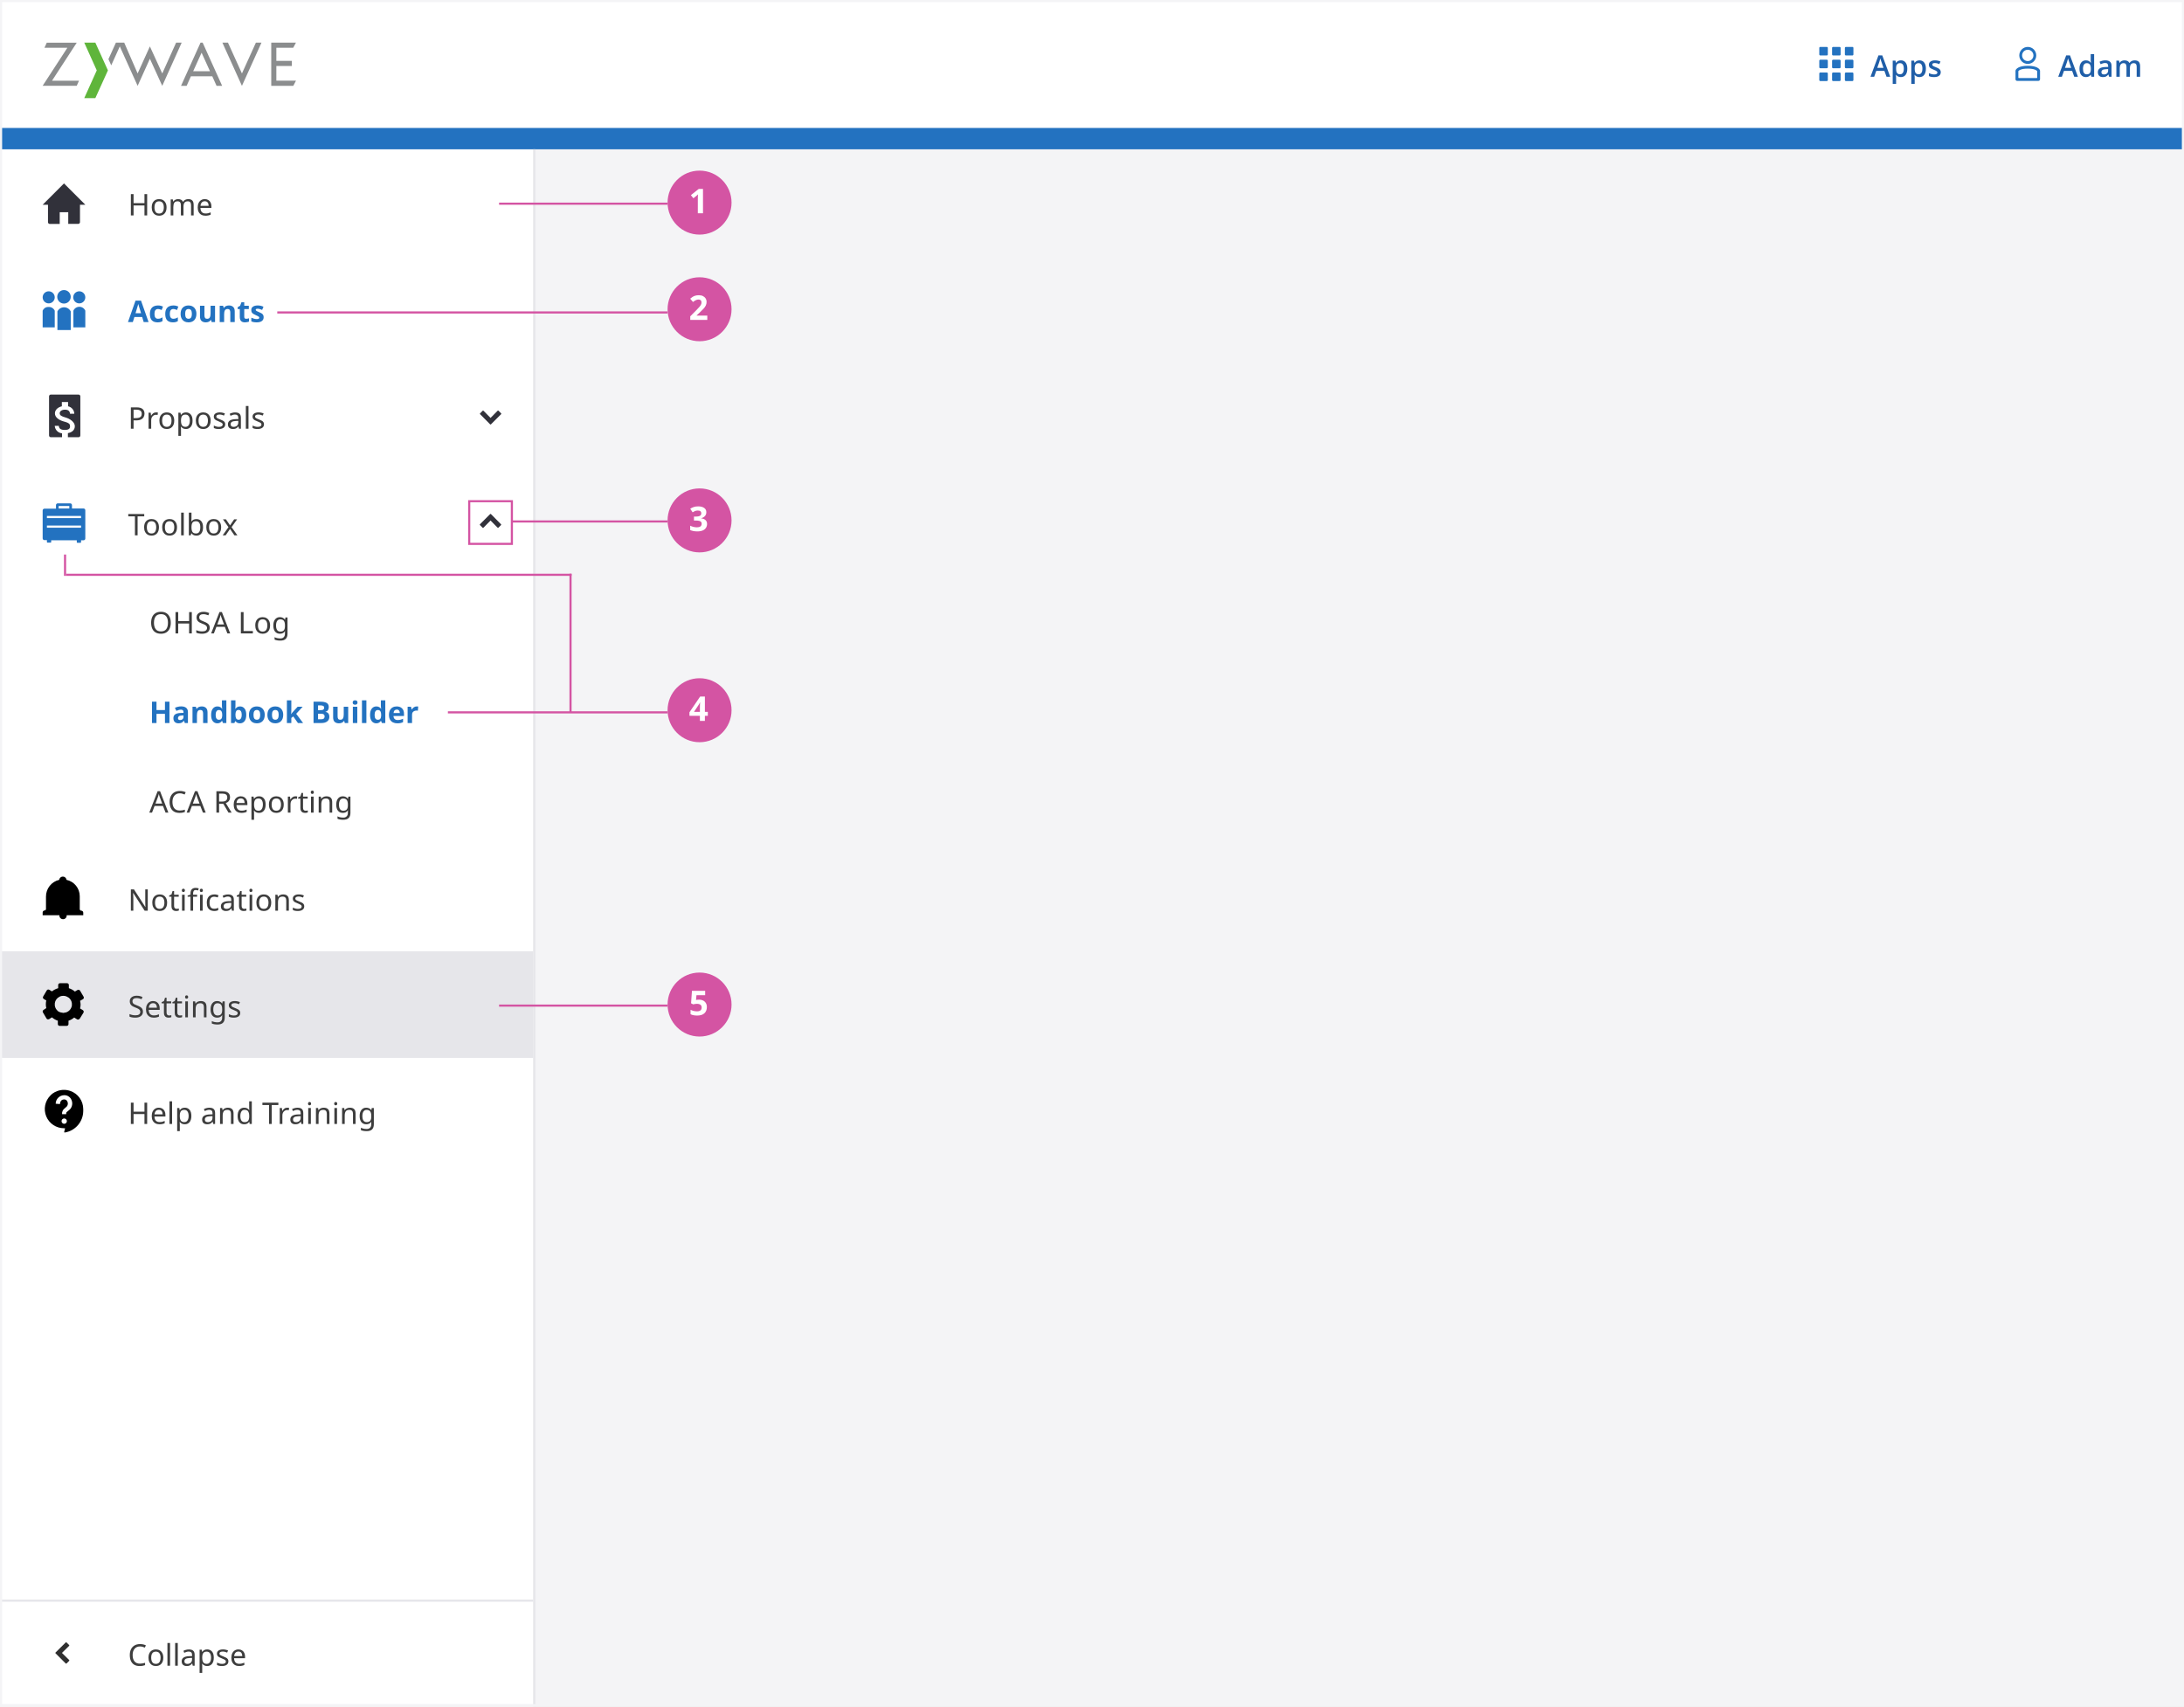
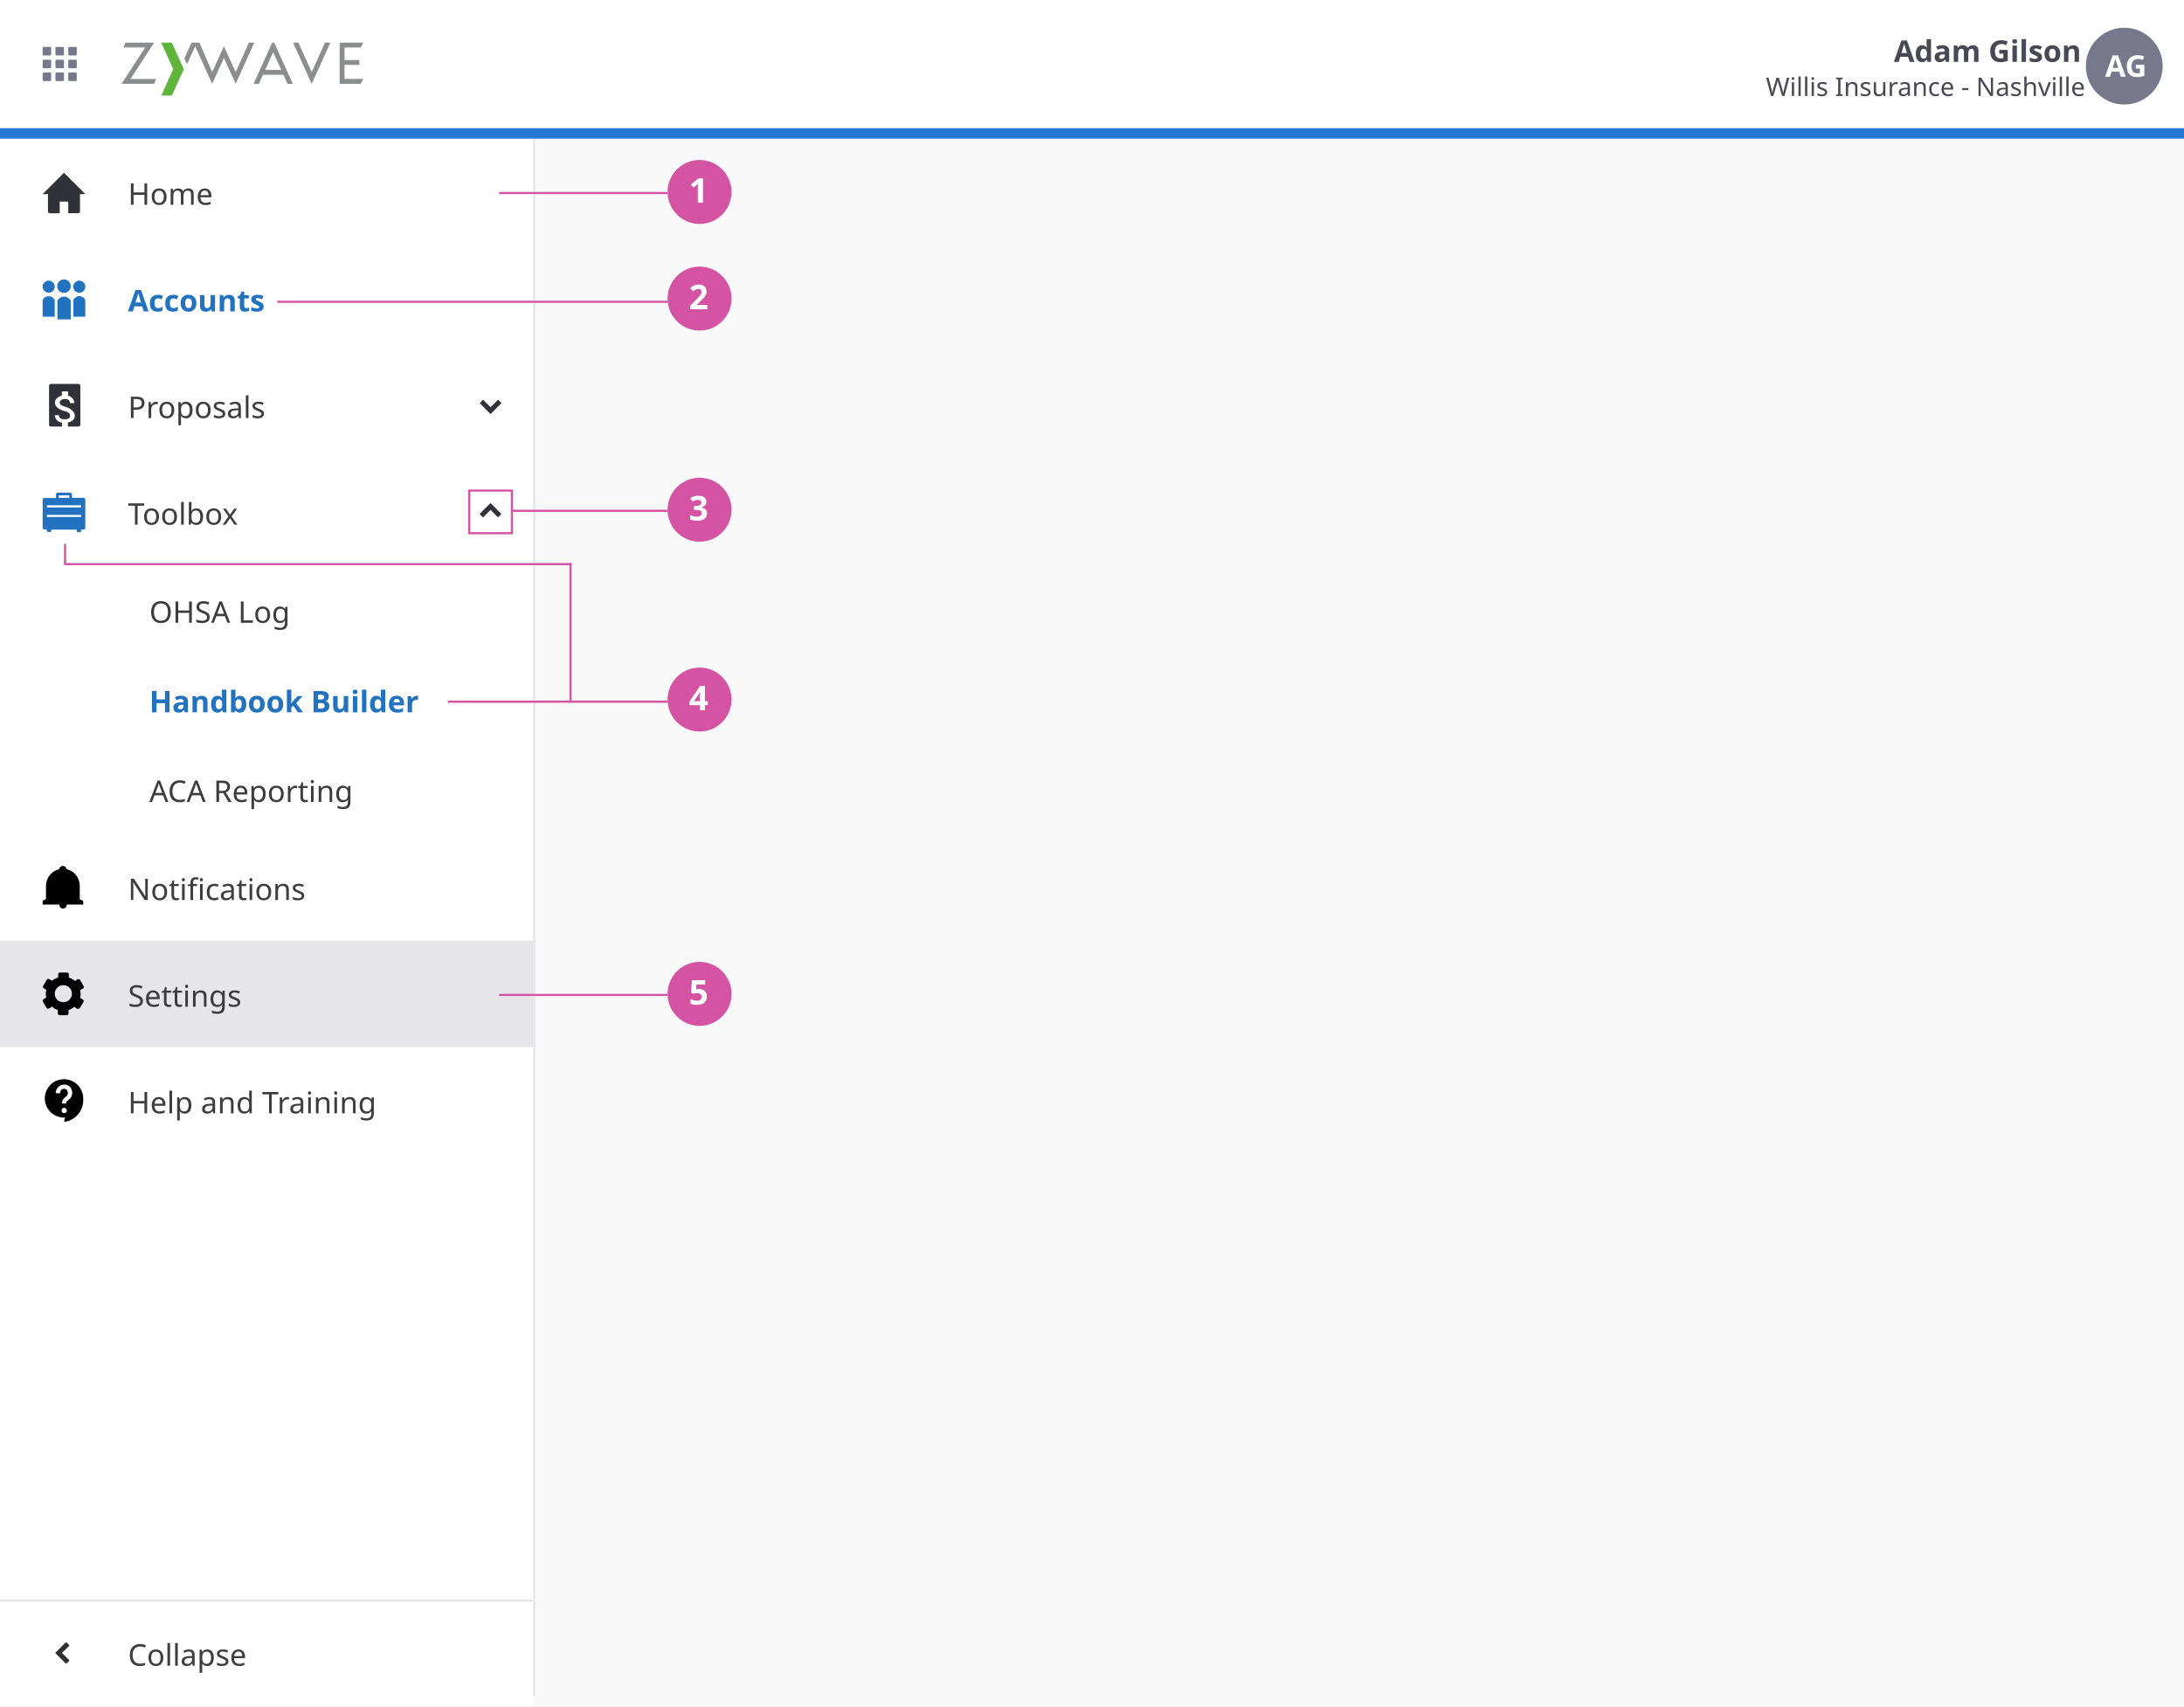
<svg xmlns="http://www.w3.org/2000/svg" width="1024" height="800" viewBox="0 0 1024 800">
  <defs>
-     <clipPath id="b">
+     <clipPath id="clip-sidenav-anatomy--desktop-expanded-behavior">
      <rect width="1024" height="800" />
    </clipPath>
  </defs>
-   <g id="a" clip-path="url(#b)">
-     <rect width="1024" height="800" fill="#f4f4f6" />
-     <path d="M0,0H250V730H0V0Z" transform="translate(0 70)" fill="#fff" />
-     <rect width="250" height="50" transform="translate(0 70)" fill="none" />
-     <rect width="1024" height="60" fill="#fff" />
-     <path d="M0,0H1024V10H0Z" transform="translate(0 60)" fill="#2372c0" />
-     <path d="M284.1,240h24.865v24H284.1Z" transform="translate(662.564 -221)" fill="none" />
-     <rect width="82" height="36" rx="18" transform="translate(840 12)" fill="none" />
-     <text transform="translate(893.768 36)" fill="#1f5ea8" font-size="14" font-family="OpenSans-Semibold, Open Sans" font-weight="600">
-       <tspan x="-16.758" y="0">Apps</tspan>
-     </text>
-     <path d="M172,94.5v3a.472.472,0,0,1-.5.5h-3a.472.472,0,0,1-.5-.5v-3a.472.472,0,0,1,.5-.5h3A.472.472,0,0,1,172,94.5Zm5.5-.5h-3a.472.472,0,0,0-.5.5v3a.472.472,0,0,0,.5.5h3a.472.472,0,0,0,.5-.5v-3A.472.472,0,0,0,177.5,94Zm-6,12h-3a.472.472,0,0,0-.5.5v3a.472.472,0,0,0,.5.5h3a.472.472,0,0,0,.5-.5v-3A.472.472,0,0,0,171.5,106Zm12-12h-3a.472.472,0,0,0-.5.5v3a.472.472,0,0,0,.5.5h3a.472.472,0,0,0,.5-.5v-3A.472.472,0,0,0,183.5,94Zm-12,6h-3a.472.472,0,0,0-.5.5v3a.472.472,0,0,0,.5.5h3a.472.472,0,0,0,.5-.5v-3A.472.472,0,0,0,171.5,100Zm6,0h-3a.472.472,0,0,0-.5.5v3a.472.472,0,0,0,.5.5h3a.472.472,0,0,0,.5-.5v-3A.472.472,0,0,0,177.5,100Zm0,6h-3a.472.472,0,0,0-.5.5v3a.472.472,0,0,0,.5.5h3a.472.472,0,0,0,.5-.5v-3A.472.472,0,0,0,177.5,106Zm6-6h-3a.472.472,0,0,0-.5.5v3a.472.472,0,0,0,.5.5h3a.472.472,0,0,0,.5-.5v-3A.472.472,0,0,0,183.5,100Zm0,6h-3a.472.472,0,0,0-.5.5v3a.472.472,0,0,0,.5.5h3a.472.472,0,0,0,.5-.5v-3A.472.472,0,0,0,183.5,106Z" transform="translate(685 -72)" fill="#2372c0" />
-     <rect width="82" height="36" rx="18" transform="translate(932 12)" fill="none" />
-     <rect width="60" height="50" transform="translate(0 70)" fill="none" opacity="0.3" />
-     <text transform="translate(984.768 36)" fill="#1f5ea8" font-size="14" font-family="OpenSans-Semibold, Open Sans" font-weight="600">
-       <tspan x="-19.742" y="0">Adam</tspan>
-     </text>
-     <g transform="translate(940 22)">
-       <path d="M12.981,1.327a2.654,2.654,0,1,1-2.654,2.654,2.654,2.654,0,0,1,2.654-2.654m0-1.327a3.981,3.981,0,1,0,3.981,3.981A3.981,3.981,0,0,0,12.981,0Z" transform="translate(-2.231)" fill="#2372c0" />
-       <path d="M10.75,21.327c3.048,0,4.065.765,4.366,1.1a.226.226,0,0,1,.057.146v2.955a.221.221,0,0,1-.221.221h-8.4a.221.221,0,0,1-.221-.221V22.574a.226.226,0,0,1,.057-.146c.3-.336,1.327-1.1,4.366-1.1m0-1.327c-4.423,0-5.471,1.544-5.693,2.052A.69.69,0,0,0,5,22.335v3.981a.761.761,0,0,0,.756.761h9.987a.765.765,0,0,0,.756-.756V22.34a.69.69,0,0,0-.057-.283C16.226,21.544,15.173,20,10.75,20Z" transform="translate(0 -11.154)" fill="#2372c0" />
-     </g>
-     <rect width="40" height="50" transform="translate(210 170)" fill="none" opacity="0.3" />
-     <rect width="250" height="50" transform="translate(0 220)" fill="none" />
-     <rect width="250" height="42" transform="translate(0 270)" fill="none" />
-     <rect width="250" height="42" transform="translate(0 312)" fill="none" />
-     <rect width="250" height="42" transform="translate(0 354)" fill="none" />
-     <rect width="250" height="50" transform="translate(0 396)" fill="none" />
-     <rect width="250" height="50" transform="translate(0 446)" fill="#e6e6ea" />
-     <rect width="250" height="50" transform="translate(0 496)" fill="none" />
-     <text transform="translate(60 101)" fill="#3d3d3d" font-size="14" font-family="SegoeUI, Segoe UI">
+   <g id="sidenav-anatomy--desktop-expanded-behavior" clip-path="url(#clip-sidenav-anatomy--desktop-expanded-behavior)">
+     <rect width="1024" height="800" fill="#f9f9fa" />
+     <path id="Path_5700" data-name="Path 5700" d="M0,0H250V735H0V0Z" transform="translate(0 65)" fill="#fff" />
+     <rect id="Rectangle_4697" data-name="Rectangle 4697" width="250" height="50" transform="translate(0 65)" fill="none" />
+     <rect id="Rectangle_5301" data-name="Rectangle 5301" width="60" height="50" transform="translate(0 65)" fill="none" opacity="0.3" />
+     <rect id="Rectangle_5298" data-name="Rectangle 5298" width="40" height="50" transform="translate(210 165)" fill="none" opacity="0.3" />
+     <rect id="Rectangle_5294" data-name="Rectangle 5294" width="250" height="50" transform="translate(0 215)" fill="none" />
+     <rect id="Rectangle_5296" data-name="Rectangle 5296" width="250" height="42" transform="translate(0 265)" fill="none" />
+     <rect id="Rectangle_5328" data-name="Rectangle 5328" width="250" height="42" transform="translate(0 307)" fill="none" />
+     <rect id="Rectangle_5329" data-name="Rectangle 5329" width="250" height="42" transform="translate(0 349)" fill="none" />
+     <rect id="Rectangle_5325" data-name="Rectangle 5325" width="250" height="50" transform="translate(0 391)" fill="none" />
+     <rect id="Rectangle_5335" data-name="Rectangle 5335" width="250" height="50" transform="translate(0 441)" fill="#e6e6ea" />
+     <rect id="Rectangle_5338" data-name="Rectangle 5338" width="250" height="50" transform="translate(0 491)" fill="none" />
+     <text id="Home" transform="translate(60 96)" fill="#3d3d3d" font-size="14" font-family="SegoeUI, Segoe UI">
      <tspan x="0" y="0">Home</tspan>
    </text>
-     <rect width="250" height="50" transform="translate(0 120)" fill="none" />
-     <rect width="250" height="50" transform="translate(0 750)" fill="none" />
-     <text transform="translate(60 781)" fill="#3d3d3d" font-size="14" font-family="SegoeUI, Segoe UI">
+     <rect id="Rectangle_3681" data-name="Rectangle 3681" width="250" height="50" transform="translate(0 115)" fill="none" />
+     <rect id="Rectangle_5289" data-name="Rectangle 5289" width="250" height="50" transform="translate(0 750)" fill="none" />
+     <text id="Collapse_" data-name="Collapse " transform="translate(60 781)" fill="#3d3d3d" font-size="14" font-family="SegoeUI, Segoe UI">
      <tspan x="0" y="0">Collapse </tspan>
    </text>
-     <rect width="250" height="1" transform="translate(0 750)" fill="#e6e6ea" />
-     <text transform="translate(60 151)" fill="#2372c0" font-size="14" font-family="SegoeUI-Bold, Segoe UI" font-weight="700">
+     <rect id="Rectangle_5290" data-name="Rectangle 5290" width="250" height="1" transform="translate(0 750)" fill="#e6e6ea" />
+     <text id="Accounts" transform="translate(60 146)" fill="#2372c0" font-size="14" font-family="SegoeUI-Bold, Segoe UI" font-weight="700">
      <tspan x="0" y="0">Accounts</tspan>
    </text>
-     <text transform="translate(60 201)" fill="#3d3d3d" font-size="14" font-family="SegoeUI, Segoe UI">
+     <text id="Proposals" transform="translate(60 196)" fill="#3d3d3d" font-size="14" font-family="SegoeUI, Segoe UI">
      <tspan x="0" y="0">Proposals</tspan>
    </text>
-     <text transform="translate(60 251)" fill="#3d3d3d" font-size="14" font-family="SegoeUI, Segoe UI">
+     <text id="Toolbox" transform="translate(60 246)" fill="#3d3d3d" font-size="14" font-family="SegoeUI, Segoe UI">
      <tspan x="0" y="0">Toolbox</tspan>
    </text>
-     <text transform="translate(70 297)" fill="#3d3d3d" font-size="14" font-family="SegoeUI, Segoe UI">
+     <text id="OHSA_Log" data-name="OHSA Log" transform="translate(70 292)" fill="#3d3d3d" font-size="14" font-family="SegoeUI, Segoe UI">
      <tspan x="0" y="0">OHSA Log</tspan>
    </text>
-     <text transform="translate(70 339)" fill="#2372c0" font-size="14" font-family="SegoeUI-Bold, Segoe UI" font-weight="700">
+     <text id="Handbook_Builder" data-name="Handbook Builder" transform="translate(70 334)" fill="#2372c0" font-size="14" font-family="SegoeUI-Bold, Segoe UI" font-weight="700">
      <tspan x="0" y="0">Handbook Builder</tspan>
    </text>
-     <text transform="translate(70 381)" fill="#3d3d3d" font-size="14" font-family="SegoeUI, Segoe UI">
+     <text id="ACA_Reporting" data-name="ACA Reporting" transform="translate(70 376)" fill="#3d3d3d" font-size="14" font-family="SegoeUI, Segoe UI">
      <tspan x="0" y="0">ACA Reporting</tspan>
    </text>
-     <text transform="translate(60 427)" fill="#3d3d3d" font-size="14" font-family="SegoeUI, Segoe UI">
+     <text id="Notifications" transform="translate(60 422)" fill="#3d3d3d" font-size="14" font-family="SegoeUI, Segoe UI">
      <tspan x="0" y="0">Notifications</tspan>
    </text>
-     <text transform="translate(60 477)" fill="#3d3d3d" font-size="14" font-family="SegoeUI, Segoe UI">
+     <text id="Settings" transform="translate(60 472)" fill="#3d3d3d" font-size="14" font-family="SegoeUI, Segoe UI">
      <tspan x="0" y="0">Settings</tspan>
    </text>
-     <text transform="translate(60 527)" fill="#3d3d3d" font-size="14" font-family="SegoeUI, Segoe UI">
+     <text id="Help_and_Training" data-name="Help and Training" transform="translate(60 522)" fill="#3d3d3d" font-size="14" font-family="SegoeUI, Segoe UI">
      <tspan x="0" y="0">Help and Training</tspan>
    </text>
-     <rect width="1" height="730" transform="translate(250 70)" fill="#e6e6ea" />
-     <g transform="translate(-220.611 -32.669)">
-       <path d="M340.587,52.669l-6.541,14.446L327.5,52.669h-2.616l9.16,20.259,9.167-20.259Z" fill="#8b8d8e" />
-       <path d="M322.153,72.928h2.623L315.63,52.669h-1l-9.146,20.259h2.629l2.006-4.484h10.028Zm-10.965-6.865,3.938-8.684,3.938,8.684Z" fill="#8b8d8e" />
-       <path d="M350.18,63.606h7.281V61.216H350.18V55.048H358.1l1.27-2.379H347.79V72.928h10.328l1.27-2.439H350.18Z" fill="#8b8d8e" />
-       <path d="M303.177,52.669l-6.49,14.446-5.8-12.689-5.748,12.689-6.285-14.446h-3.9l-3.5,7.735,1.313,2.9,4.02-8.874,8.353,18.494,5.748-12.713,5.8,12.713,9.107-20.259Z" fill="#8b8d8e" />
-       <path d="M245,70.511l11.6-17.834h-14.06l-1.085,2.373H252.21l-11.6,17.834h15.978l1.073-2.373Z" fill="#8b8d8e" />
-       <path d="M265.319,52.669h-5.2l5.856,13-5.856,13h5.2l5.894-13Z" fill="#5FB53B" />
-     </g>
-     <rect width="20" height="20" transform="translate(20 85)" fill="none" />
-     <path d="M20,10.6H17.5v8.142a.833.833,0,0,1-.833.833H12V14.1H8v5.5H3.333a.833.833,0,0,1-.833-.833V10.6H0L10,.6Z" transform="translate(20 85.4)" fill="#31313a" />
-     <rect width="20" height="20" transform="translate(20 135)" fill="none" />
-     <g transform="translate(30 145.375)">
-       <g transform="translate(-10 -9.375)">
-         <circle cx="3.167" cy="3.167" r="3.167" transform="translate(6.833)" fill="#2372c0" />
-         <path d="M14.55,11.615v8.75H8.3v-8.75a3.5,3.5,0,0,1,6.25,0Z" transform="translate(-1.383 -1.615)" fill="#2372c0" />
-         <circle cx="2.833" cy="2.833" r="2.833" transform="translate(14.333 0.583)" fill="#2372c0" />
-         <path d="M22.883,11.237v7.833H17.3V11.237a3.046,3.046,0,0,1,5.583,0Z" transform="translate(-2.883 -1.571)" fill="#2372c0" />
-         <circle cx="2.833" cy="2.833" r="2.833" transform="translate(0 0.583)" fill="#2372c0" />
-         <path d="M5.667,11.249v7.833H0V11.249a3.167,3.167,0,0,1,1.417-1.5A3.083,3.083,0,0,1,2.75,9.5a3.083,3.083,0,0,1,1.417.25,3.167,3.167,0,0,1,1.5,1.5Z" transform="translate(0 -1.582)" fill="#2372c0" />
+     <rect id="Rectangle_5295" data-name="Rectangle 5295" width="1" height="730" transform="translate(250 65)" fill="#e6e6ea" />
+     <rect id="Rectangle_5317" data-name="Rectangle 5317" width="20" height="20" transform="translate(20 80)" fill="none" />
+     <path id="zui-nav-home" d="M20,10.6H17.5v8.142a.833.833,0,0,1-.833.833H12V14.1H8v5.5H3.333a.833.833,0,0,1-.833-.833V10.6H0L10,.6Z" transform="translate(20 80.4)" fill="#31313a" />
+     <rect id="Rectangle_5319" data-name="Rectangle 5319" width="20" height="20" transform="translate(20 130)" fill="none" />
+     <g id="Accounts-2" data-name="Accounts" transform="translate(30 140.375)">
+       <g id="Group_8145" data-name="Group 8145" transform="translate(-10 -9.375)">
+         <circle id="Ellipse_6" data-name="Ellipse 6" cx="3.167" cy="3.167" r="3.167" transform="translate(6.833)" fill="#2372c0" />
+         <path id="Path_5793" data-name="Path 5793" d="M14.55,11.615v8.75H8.3v-8.75a3.5,3.5,0,0,1,6.25,0Z" transform="translate(-1.383 -1.615)" fill="#2372c0" />
+         <circle id="Ellipse_7" data-name="Ellipse 7" cx="2.833" cy="2.833" r="2.833" transform="translate(14.333 0.583)" fill="#2372c0" />
+         <path id="Path_5794" data-name="Path 5794" d="M22.883,11.237v7.833H17.3V11.237a3.046,3.046,0,0,1,5.583,0Z" transform="translate(-2.883 -1.571)" fill="#2372c0" />
+         <circle id="Ellipse_8" data-name="Ellipse 8" cx="2.833" cy="2.833" r="2.833" transform="translate(0 0.583)" fill="#2372c0" />
+         <path id="Path_5795" data-name="Path 5795" d="M5.667,11.249v7.833H0V11.249a3.167,3.167,0,0,1,1.417-1.5A3.083,3.083,0,0,1,2.75,9.5a3.083,3.083,0,0,1,1.417.25,3.167,3.167,0,0,1,1.5,1.5Z" transform="translate(0 -1.582)" fill="#2372c0" />
      </g>
    </g>
-     <rect width="20" height="20" transform="translate(20 185)" fill="none" />
-     <g transform="translate(30.333 195)">
-       <path d="M14.667.833V19.167a.833.833,0,0,1-.833.833h-5V18.083c1.75-.333,3.25-1.333,3.25-3.25s-2.25-3.5-4.333-4.083S5,9.667,5,8.75s.917-1.667,2.5-1.667S9.75,7.833,9.833,9h2A3.667,3.667,0,0,0,8.917,5.5v-2H6v2c-1.75.417-3.25,1.583-3.25,3.333S4.5,12,7.083,12.667s2.75,1.333,2.75,2.25-.417,1.667-2.5,1.667-2.667-.833-2.75-1.917H2.667a3.753,3.753,0,0,0,3.417,3.5V20H.833A.833.833,0,0,1,0,19.167V.833A.833.833,0,0,1,.833,0h13A.833.833,0,0,1,14.667.833Z" transform="translate(-7.333 -10)" fill="#31313a" />
+     <rect id="Rectangle_5320" data-name="Rectangle 5320" width="20" height="20" transform="translate(20 180)" fill="none" />
+     <g id="Proposal" transform="translate(30.333 190)">
+       <path id="Path_5802" data-name="Path 5802" d="M14.667.833V19.167a.833.833,0,0,1-.833.833h-5V18.083c1.75-.333,3.25-1.333,3.25-3.25s-2.25-3.5-4.333-4.083S5,9.667,5,8.75s.917-1.667,2.5-1.667S9.75,7.833,9.833,9h2A3.667,3.667,0,0,0,8.917,5.5v-2H6v2c-1.75.417-3.25,1.583-3.25,3.333S4.5,12,7.083,12.667s2.75,1.333,2.75,2.25-.417,1.667-2.5,1.667-2.667-.833-2.75-1.917H2.667a3.753,3.753,0,0,0,3.417,3.5V20H.833A.833.833,0,0,1,0,19.167V.833A.833.833,0,0,1,.833,0h13A.833.833,0,0,1,14.667.833Z" transform="translate(-7.333 -10)" fill="#31313a" />
    </g>
-     <rect width="20" height="20" transform="translate(20 235)" fill="none" />
-     <g transform="translate(30 245.248)">
-       <path d="M19.162,2.416H13.747V.833A.833.833,0,0,0,12.914,0H7.082a.833.833,0,0,0-.833.833V2.5H.833A.833.833,0,0,0,0,3.333v13.08a.833.833,0,0,0,.833.833H2v.916a.25.25,0,0,0,.25.25h1.5a.25.25,0,0,0,.25-.25v-.833H16v.916a.25.25,0,0,0,.25.25h1.5a.25.25,0,0,0,.25-.25v-.916h1.166A.833.833,0,0,0,20,16.5V3.333a.833.833,0,0,0-.75-.916ZM7.5,1.25h5V2.416h-5ZM18,11.414H2v-1H18Zm0-4.5H2v-1H18Z" transform="translate(-10 -9.248)" fill="#2372c0" />
+     <rect id="Rectangle_5320-2" data-name="Rectangle 5320" width="20" height="20" transform="translate(20 230)" fill="none" />
+     <g id="Toolbox-2" data-name="Toolbox" transform="translate(30 240.248)">
+       <path id="Toolbox-3" data-name="Toolbox" d="M19.162,2.416H13.747V.833A.833.833,0,0,0,12.914,0H7.082a.833.833,0,0,0-.833.833V2.5H.833A.833.833,0,0,0,0,3.333v13.08a.833.833,0,0,0,.833.833H2v.916a.25.25,0,0,0,.25.25h1.5a.25.25,0,0,0,.25-.25v-.833H16v.916a.25.25,0,0,0,.25.25h1.5a.25.25,0,0,0,.25-.25v-.916h1.166A.833.833,0,0,0,20,16.5V3.333a.833.833,0,0,0-.75-.916ZM7.5,1.25h5V2.416h-5ZM18,11.414H2v-1H18Zm0-4.5H2v-1H18Z" transform="translate(-10 -9.248)" fill="#2372c0" />
    </g>
-     <g transform="translate(230 195)">
-       <g transform="translate(-10 -10)">
-         <rect width="20" height="20" fill="none" />
-         <path d="M18.75,15.072l1.2,1.2a.25.25,0,0,1,0,.4l-4.75,4.75a.25.25,0,0,1-.4,0l-4.7-4.75a.25.25,0,0,1,0-.4l1.2-1.2a.25.25,0,0,1,.4,0l3.3,3.35,3.35-3.4a.25.25,0,0,1,.4.05Z" transform="translate(-5 -7.472)" fill="#31313a" />
+     <g id="Chevron-down" transform="translate(230 190)">
+       <g id="Group_8144" data-name="Group 8144" transform="translate(-10 -10)">
+         <rect id="Rectangle_5318" data-name="Rectangle 5318" width="20" height="20" fill="none" />
+         <path id="Path_5792" data-name="Path 5792" d="M18.75,15.072l1.2,1.2a.25.25,0,0,1,0,.4l-4.75,4.75a.25.25,0,0,1-.4,0l-4.7-4.75a.25.25,0,0,1,0-.4l1.2-1.2a.25.25,0,0,1,.4,0l3.3,3.35,3.35-3.4a.25.25,0,0,1,.4.05Z" transform="translate(-5 -7.472)" fill="#31313a" />
      </g>
    </g>
-     <g transform="translate(230 245) rotate(180)">
-       <g transform="translate(-10 -10)">
-         <rect width="20" height="20" fill="none" stroke="#d454a3" stroke-width="1" />
-         <path d="M18.75,15.072l1.2,1.2a.25.25,0,0,1,0,.4l-4.75,4.75a.25.25,0,0,1-.4,0l-4.7-4.75a.25.25,0,0,1,0-.4l1.2-1.2a.25.25,0,0,1,.4,0l3.3,3.35,3.35-3.4a.25.25,0,0,1,.4.05Z" transform="translate(-5 -7.472)" fill="#31313a" />
+     <g id="Chevron-down-2" data-name="Chevron-down" transform="translate(230 240) rotate(180)">
+       <g id="Group_8144-2" data-name="Group 8144" transform="translate(-10 -10)">
+         <rect id="Rectangle_5318-2" data-name="Rectangle 5318" width="20" height="20" fill="none" stroke="#d454a3" stroke-width="1" />
+         <path id="Path_5792-2" data-name="Path 5792" d="M18.75,15.072l1.2,1.2a.25.25,0,0,1,0,.4l-4.75,4.75a.25.25,0,0,1-.4,0l-4.7-4.75a.25.25,0,0,1,0-.4l1.2-1.2a.25.25,0,0,1,.4,0l3.3,3.35,3.35-3.4a.25.25,0,0,1,.4.05Z" transform="translate(-5 -7.472)" fill="#31313a" />
      </g>
    </g>
-     <g transform="translate(15002 2058)">
-       <rect width="20" height="20" transform="translate(-14982 -1647)" fill="none" />
-       <g transform="translate(-14971 -1635.444)">
-         <path d="M19.038,16.923a.952.952,0,0,0-.952-.952h0a.692.692,0,0,1-.692-.692h0V9.221a7.875,7.875,0,0,0-6.231-7.7V1.346a1.731,1.731,0,0,0-3.375,0,1.3,1.3,0,0,0,0,.173A8.048,8.048,0,0,0,1.558,9.394v5.8a.692.692,0,0,1-.692.692h0A.952.952,0,0,0,0,16.837H0v1.3H7.875v.519a1.731,1.731,0,0,0,3.375,0v-.519h7.788Z" transform="translate(-11 -11.556)" />
+     <g id="Group_8156" data-name="Group 8156" transform="translate(15002 2053)">
+       <rect id="Rectangle_5333" data-name="Rectangle 5333" width="20" height="20" transform="translate(-14982 -1647)" fill="none" />
+       <g id="BellNotifications" transform="translate(-14971 -1635.444)">
+         <path id="Path_5825" data-name="Path 5825" d="M19.038,16.923a.952.952,0,0,0-.952-.952h0a.692.692,0,0,1-.692-.692h0V9.221a7.875,7.875,0,0,0-6.231-7.7V1.346a1.731,1.731,0,0,0-3.375,0,1.3,1.3,0,0,0,0,.173A8.048,8.048,0,0,0,1.558,9.394v5.8a.692.692,0,0,1-.692.692h0A.952.952,0,0,0,0,16.837H0v1.3H7.875v.519a1.731,1.731,0,0,0,3.375,0v-.519h7.788Z" transform="translate(-11 -11.556)" />
      </g>
    </g>
-     <g transform="translate(15085 2003)">
-       <rect width="20" height="20" transform="translate(-15065 -1542)" fill="none" />
-       <g transform="translate(-15053.409 -1530)">
-         <path d="M18.784,12.583l-1.25-.75A7.667,7.667,0,0,0,17.784,10a8.167,8.167,0,0,0-.25-1.75l1.333-.75A.833.833,0,0,0,19.2,6.333h0L17.534,3.5a.917.917,0,0,0-1.167-.333l-1.25.75a7.917,7.917,0,0,0-2.833-1.583V.833A.833.833,0,0,0,11.451,0H8.117a.833.833,0,0,0-.833.833v1.5a8,8,0,0,0-2.917,1.5l-1.25-.75a.833.833,0,0,0-1.167.25h0L.284,6.167A.833.833,0,0,0,.451,7.333h0l1.25.75a7.833,7.833,0,0,0,0,3.583L.451,12.5a.833.833,0,0,0-.333,1.167h0L1.784,16.5a.833.833,0,0,0,1.167.333h.083L4.367,16a8,8,0,0,0,2.75,1.583v1.583A.833.833,0,0,0,7.951,20h3.333a.833.833,0,0,0,.833-.833V17.583a7.75,7.75,0,0,0,2.667-1.5l1.333.833a.833.833,0,0,0,1.167-.25h.083l1.75-2.833a.833.833,0,0,0-.25-1.167Zm-11.583.5A4,4,0,0,1,5.7,10.5a4.083,4.083,0,0,1,0-.583,4.917,4.917,0,0,1,0-.5A4,4,0,0,1,7.117,6.833L8.2,6.167a3.917,3.917,0,0,1,1.417-.25,3.833,3.833,0,0,1,1.5.25L12.2,6.75a3.917,3.917,0,0,1,1.5,2.667,4.084,4.084,0,0,1,0,.5,3.5,3.5,0,0,1,0,.583,4.083,4.083,0,0,1-2.667,3.167l-1.333.25-1.333-.25a4,4,0,0,1-1.25-.583Z" transform="translate(-11.591 -12)" />
+     <g id="Group_8155" data-name="Group 8155" transform="translate(15085 1998)">
+       <rect id="Rectangle_5334" data-name="Rectangle 5334" width="20" height="20" transform="translate(-15065 -1542)" fill="none" />
+       <g id="GearSettings" transform="translate(-15053.409 -1530)">
+         <path id="Path_5826" data-name="Path 5826" d="M18.784,12.583l-1.25-.75A7.667,7.667,0,0,0,17.784,10a8.167,8.167,0,0,0-.25-1.75l1.333-.75A.833.833,0,0,0,19.2,6.333h0L17.534,3.5a.917.917,0,0,0-1.167-.333l-1.25.75a7.917,7.917,0,0,0-2.833-1.583V.833A.833.833,0,0,0,11.451,0H8.117a.833.833,0,0,0-.833.833v1.5a8,8,0,0,0-2.917,1.5l-1.25-.75a.833.833,0,0,0-1.167.25h0L.284,6.167A.833.833,0,0,0,.451,7.333h0l1.25.75a7.833,7.833,0,0,0,0,3.583L.451,12.5a.833.833,0,0,0-.333,1.167h0L1.784,16.5a.833.833,0,0,0,1.167.333h.083L4.367,16a8,8,0,0,0,2.75,1.583v1.583A.833.833,0,0,0,7.951,20h3.333a.833.833,0,0,0,.833-.833V17.583a7.75,7.75,0,0,0,2.667-1.5l1.333.833a.833.833,0,0,0,1.167-.25h.083l1.75-2.833a.833.833,0,0,0-.25-1.167Zm-11.583.5A4,4,0,0,1,5.7,10.5a4.083,4.083,0,0,1,0-.583,4.917,4.917,0,0,1,0-.5A4,4,0,0,1,7.117,6.833L8.2,6.167a3.917,3.917,0,0,1,1.417-.25,3.833,3.833,0,0,1,1.5.25L12.2,6.75a3.917,3.917,0,0,1,1.5,2.667,4.084,4.084,0,0,1,0,.5,3.5,3.5,0,0,1,0,.583,4.083,4.083,0,0,1-2.667,3.167l-1.333.25-1.333-.25a4,4,0,0,1-1.25-.583Z" transform="translate(-11.591 -12)" />
      </g>
    </g>
-     <g transform="translate(15059 2151)">
-       <rect width="20" height="20" transform="translate(-15039 -1640)" fill="none" />
-       <g transform="translate(-15027.187 -1628.003)">
-         <path d="M11.942.5A9.085,9.085,0,0,0,6.024.5a8.919,8.919,0,0,0-2.417,1.25l-.583.5-.333.333A9,9,0,0,0,9.025,18h.5l-.417,1.667A.25.25,0,0,0,9.275,20h.083a10.28,10.28,0,0,0,8.669-10V9A9,9,0,0,0,11.942.5ZM9.108,15.916a1.25,1.25,0,1,1,1.25-1.25h0A1.25,1.25,0,0,1,9.108,15.916Zm2.667-6.752-1.084.917c-.667.5-.667.5-.667,1.334H8.108A3,3,0,0,1,9.442,8.581l.917-.834a2.167,2.167,0,0,0,.25-2.251,1.584,1.584,0,0,0-1.584-1c-1.75,0-1.917,1.917-1.917,2.167l-2-.167a4.057,4.057,0,0,1,4-4,3.584,3.584,0,0,1,3.417,2.251,4.084,4.084,0,0,1-.75,4.418Z" transform="translate(-10.814 -11.997)" />
+     <g id="Group_8157" data-name="Group 8157" transform="translate(15059 2146)">
+       <rect id="Rectangle_5332" data-name="Rectangle 5332" width="20" height="20" transform="translate(-15039 -1640)" fill="none" />
+       <g id="HelpTraining" transform="translate(-15027.187 -1628.003)">
+         <path id="Path_5824" data-name="Path 5824" d="M11.942.5A9.085,9.085,0,0,0,6.024.5a8.919,8.919,0,0,0-2.417,1.25l-.583.5-.333.333A9,9,0,0,0,9.025,18h.5l-.417,1.667A.25.25,0,0,0,9.275,20h.083a10.28,10.28,0,0,0,8.669-10V9A9,9,0,0,0,11.942.5ZM9.108,15.916a1.25,1.25,0,1,1,1.25-1.25h0A1.25,1.25,0,0,1,9.108,15.916Zm2.667-6.752-1.084.917c-.667.5-.667.5-.667,1.334H8.108A3,3,0,0,1,9.442,8.581l.917-.834a2.167,2.167,0,0,0,.25-2.251,1.584,1.584,0,0,0-1.584-1c-1.75,0-1.917,1.917-1.917,2.167l-2-.167a4.057,4.057,0,0,1,4-4,3.584,3.584,0,0,1,3.417,2.251,4.084,4.084,0,0,1-.75,4.418Z" transform="translate(-10.814 -11.997)" />
      </g>
    </g>
-     <g transform="translate(30 775)">
-       <g transform="translate(-10 -10)">
-         <rect width="20" height="20" fill="none" />
-         <path d="M18.35,18.75l-1.2,1.2a.25.25,0,0,1-.4,0L12,15.2a.25.25,0,0,1,0-.4l4.75-4.7a.25.25,0,0,1,.4,0l1.2,1.2a.25.25,0,0,1,0,.4L15,15l3.4,3.35a.25.25,0,0,1-.05.4Z" transform="translate(-5.95 -5)" fill="#2f2f2f" />
+     <g id="Chevron-left" transform="translate(30 775)">
+       <g id="Group_8160" data-name="Group 8160" transform="translate(-10 -10)">
+         <rect id="Rectangle_5352" data-name="Rectangle 5352" width="20" height="20" fill="none" />
+         <path id="Path_5827" data-name="Path 5827" d="M18.35,18.75l-1.2,1.2a.25.25,0,0,1-.4,0L12,15.2a.25.25,0,0,1,0-.4l4.75-4.7a.25.25,0,0,1,.4,0l1.2,1.2a.25.25,0,0,1,0,.4L15,15l3.4,3.35a.25.25,0,0,1-.05.4Z" transform="translate(-5.95 -5)" fill="#2f2f2f" />
      </g>
    </g>
-     <g transform="translate(-161 67)">
-       <circle cx="15" cy="15" r="15" transform="translate(474 13)" fill="#d454a3" />
-       <text transform="translate(484 33)" fill="#fff" font-size="16" font-family="SegoeUI-Bold, Segoe UI" font-weight="700">
+     <g id="Group_8108" data-name="Group 8108" transform="translate(-161 62)">
+       <circle id="Ellipse_1" data-name="Ellipse 1" cx="15" cy="15" r="15" transform="translate(474 13)" fill="#d454a3" />
+       <text id="_1" data-name="1" transform="translate(484 33)" fill="#fff" font-size="16" font-family="SegoeUI-Bold, Segoe UI" font-weight="700">
        <tspan x="0" y="0">1</tspan>
      </text>
    </g>
-     <g transform="translate(-161 117)">
-       <circle cx="15" cy="15" r="15" transform="translate(474 13)" fill="#d454a3" />
-       <text transform="translate(484 33)" fill="#fff" font-size="16" font-family="SegoeUI-Bold, Segoe UI" font-weight="700">
+     <g id="Group_8103" data-name="Group 8103" transform="translate(-161 112)">
+       <circle id="Ellipse_1-2" data-name="Ellipse 1" cx="15" cy="15" r="15" transform="translate(474 13)" fill="#d454a3" />
+       <text id="_2" data-name="2" transform="translate(484 33)" fill="#fff" font-size="16" font-family="SegoeUI-Bold, Segoe UI" font-weight="700">
        <tspan x="0" y="0">2</tspan>
      </text>
    </g>
-     <g transform="translate(-161 443)">
-       <circle cx="15" cy="15" r="15" transform="translate(474 13)" fill="#d454a3" />
-       <text transform="translate(484 33)" fill="#fff" font-size="16" font-family="SegoeUI-Bold, Segoe UI" font-weight="700">
+     <g id="Group_8110" data-name="Group 8110" transform="translate(-161 438)">
+       <circle id="Ellipse_1-3" data-name="Ellipse 1" cx="15" cy="15" r="15" transform="translate(474 13)" fill="#d454a3" />
+       <text id="_5" data-name="5" transform="translate(484 33)" fill="#fff" font-size="16" font-family="SegoeUI-Bold, Segoe UI" font-weight="700">
        <tspan x="0" y="0">5</tspan>
      </text>
    </g>
-     <g transform="translate(-161 216)">
-       <circle cx="15" cy="15" r="15" transform="translate(474 13)" fill="#d454a3" />
-       <text transform="translate(484 33)" fill="#fff" font-size="16" font-family="SegoeUI-Bold, Segoe UI" font-weight="700">
+     <g id="Group_8184" data-name="Group 8184" transform="translate(-161 211)">
+       <circle id="Ellipse_1-4" data-name="Ellipse 1" cx="15" cy="15" r="15" transform="translate(474 13)" fill="#d454a3" />
+       <text id="_3" data-name="3" transform="translate(484 33)" fill="#fff" font-size="16" font-family="SegoeUI-Bold, Segoe UI" font-weight="700">
        <tspan x="0" y="0">3</tspan>
      </text>
    </g>
-     <g transform="translate(-161 305)">
-       <circle cx="15" cy="15" r="15" transform="translate(474 13)" fill="#d454a3" />
-       <text transform="translate(484 33)" fill="#fff" font-size="16" font-family="SegoeUI-Bold, Segoe UI" font-weight="700">
+     <g id="Group_8183" data-name="Group 8183" transform="translate(-161 300)">
+       <circle id="Ellipse_1-5" data-name="Ellipse 1" cx="15" cy="15" r="15" transform="translate(474 13)" fill="#d454a3" />
+       <text id="_4" data-name="4" transform="translate(484 33)" fill="#fff" font-size="16" font-family="SegoeUI-Bold, Segoe UI" font-weight="700">
        <tspan x="0" y="0">4</tspan>
      </text>
    </g>
-     <rect width="79" height="1" transform="translate(234 95)" fill="#d454a3" />
-     <rect width="183" height="1" transform="translate(130 146)" fill="#d454a3" />
-     <rect width="79" height="1" transform="translate(234 471)" fill="#d454a3" />
-     <rect width="73" height="1" transform="translate(240 244)" fill="#d454a3" />
-     <rect width="103" height="1" transform="translate(210 333.5)" fill="#d454a3" />
-     <rect width="237" height="1" transform="translate(31 269)" fill="#d454a3" />
-     <rect width="1" height="65" transform="translate(267 269)" fill="#d454a3" />
-     <rect width="1" height="10" transform="translate(30 260)" fill="#d454a3" />
-     <g fill="none" stroke="#f4f4f6" stroke-width="1">
-       <rect width="1024" height="800" stroke="none" />
-       <rect x="0.5" y="0.5" width="1023" height="799" fill="none" />
+     <rect id="Rectangle_4064" data-name="Rectangle 4064" width="79" height="1" transform="translate(234 90)" fill="#d454a3" />
+     <rect id="Rectangle_5407" data-name="Rectangle 5407" width="183" height="1" transform="translate(130 141)" fill="#d454a3" />
+     <rect id="Rectangle_5408" data-name="Rectangle 5408" width="79" height="1" transform="translate(234 466)" fill="#d454a3" />
+     <rect id="Rectangle_5410" data-name="Rectangle 5410" width="73" height="1" transform="translate(240 239)" fill="#d454a3" />
+     <rect id="Rectangle_5409" data-name="Rectangle 5409" width="103" height="1" transform="translate(210 328.5)" fill="#d454a3" />
+     <rect id="Rectangle_5436" data-name="Rectangle 5436" width="237" height="1" transform="translate(31 264)" fill="#d454a3" />
+     <rect id="Rectangle_5437" data-name="Rectangle 5437" width="1" height="65" transform="translate(267 264)" fill="#d454a3" />
+     <rect id="Rectangle_5438" data-name="Rectangle 5438" width="1" height="10" transform="translate(30 255)" fill="#d454a3" />
+     <g id="Group_13269" data-name="Group 13269" transform="translate(0 60)">
+       <path id="Path_5690" data-name="Path 5690" d="M0,0H1024V5H0Z" fill="#2777d3" />
+     </g>
+     <g id="Group_13268" data-name="Group 13268">
+       <rect id="Rectangle_1" data-name="Rectangle 1" width="1024" height="60" fill="#fff" />
+       <g id="Group_12278" data-name="Group 12278" transform="translate(816)">
+         <rect id="Rectangle_5392" data-name="Rectangle 5392" width="208" height="60" fill="none" />
+         <g id="Group_8927" data-name="Group 8927" transform="translate(72 14)">
+           <text id="Adam_Gilson" data-name="Adam Gilson" transform="translate(81 15)" fill="#494955" font-size="14" font-family="SegoeUI-Semibold, Segoe UI" font-weight="600">
+             <tspan x="-81.033" y="0">Adam Gilson</tspan>
+           </text>
+         </g>
+         <circle id="Ellipse_402" data-name="Ellipse 402" cx="18" cy="18" r="18" transform="translate(162 13)" fill="#78788c" />
+         <text id="Willis_Insurance_-_Nashville" data-name="Willis Insurance - Nashville" transform="translate(153 45)" fill="#494955" font-size="12" font-family="SegoeUI, Segoe UI">
+           <tspan x="-141.047" y="0">Willis Insurance - Nashville</tspan>
+         </text>
+         <text id="AG" transform="translate(171 36)" fill="#fff" font-size="14" font-family="SegoeUI-Semibold, Segoe UI" font-weight="600">
+           <tspan x="0" y="0">AG</tspan>
+         </text>
+       </g>
+       <g id="Group_12989" data-name="Group 12989">
+         <rect id="Rectangle_6530" data-name="Rectangle 6530" width="198" height="60" fill="none" />
+         <g id="Group_72" data-name="Group 72" transform="translate(57 20)">
+           <g id="Group_6" data-name="Group 6">
+             <path id="Path_467" data-name="Path 467" d="M440.678,0l-6.233,13.788L428.193,0H425.7l8.745,19.322L443.19,0Z" transform="translate(-345.294)" fill="#8b8d8e" />
+             <path id="Path_468" data-name="Path 468" d="M343.6,19.322h2.512L337.39,0h-.963L327.7,19.322h2.512l1.908-4.269H341.7ZM333.14,12.787,336.9,4.5l3.759,8.292Z" transform="translate(-265.804)" fill="#8b8d8e" />
+             <path id="Path_469" data-name="Path 469" d="M543.685,10.426h6.951V8.16h-6.951V2.267h7.555L552.45,0H541.4V19.322h9.859L552.468,17h-8.783Z" transform="translate(-439.14)" fill="#8b8d8e" />
+             <path id="Path_470" data-name="Path 470" d="M186.078,0l-6.2,13.788L174.348,1.681l-5.5,12.107L162.864,0h-3.721L155.8,7.385l1.247,2.758,3.834-8.462,7.971,17.641,5.5-12.126,5.534,12.126L188.571,0Z" transform="translate(-126.372)" fill="#8b8d8e" />
+             <path id="Path_471" data-name="Path 471" d="M4.193,17.018,15.262,0H1.851L.812,2.267H11.068L0,19.285H15.243l1.02-2.267Z" fill="#8b8d8e" />
+           </g>
+           <path id="Path_472" data-name="Path 472" d="M103.468,0H98.5l5.591,12.409L98.5,24.8h4.968L109.1,12.409Z" transform="translate(-79.895)" fill="#5fb53b" />
+         </g>
+         <g id="Group_12812" data-name="Group 12812" transform="translate(10 12)">
+           <g id="Icon_Link_-_Hover" data-name="Icon Link - Hover">
+             <rect id="Rectangle_5756" data-name="Rectangle 5756" width="36" height="36" rx="18" fill="none" />
+           </g>
+           <path id="Path_8220" data-name="Path 8220" d="M172,94.5v3a.472.472,0,0,1-.5.5h-3a.472.472,0,0,1-.5-.5v-3a.472.472,0,0,1,.5-.5h3A.472.472,0,0,1,172,94.5Zm5.5-.5h-3a.472.472,0,0,0-.5.5v3a.472.472,0,0,0,.5.5h3a.472.472,0,0,0,.5-.5v-3A.472.472,0,0,0,177.5,94Zm-6,12h-3a.472.472,0,0,0-.5.5v3a.472.472,0,0,0,.5.5h3a.472.472,0,0,0,.5-.5v-3A.472.472,0,0,0,171.5,106Zm12-12h-3a.472.472,0,0,0-.5.5v3a.472.472,0,0,0,.5.5h3a.472.472,0,0,0,.5-.5v-3A.472.472,0,0,0,183.5,94Zm-12,6h-3a.472.472,0,0,0-.5.5v3a.472.472,0,0,0,.5.5h3a.472.472,0,0,0,.5-.5v-3A.472.472,0,0,0,171.5,100Zm6,0h-3a.472.472,0,0,0-.5.5v3a.472.472,0,0,0,.5.5h3a.472.472,0,0,0,.5-.5v-3A.472.472,0,0,0,177.5,100Zm0,6h-3a.472.472,0,0,0-.5.5v3a.472.472,0,0,0,.5.5h3a.472.472,0,0,0,.5-.5v-3A.472.472,0,0,0,177.5,106Zm6-6h-3a.472.472,0,0,0-.5.5v3a.472.472,0,0,0,.5.5h3a.472.472,0,0,0,.5-.5v-3A.472.472,0,0,0,183.5,100Zm0,6h-3a.472.472,0,0,0-.5.5v3a.472.472,0,0,0,.5.5h3a.472.472,0,0,0,.5-.5v-3A.472.472,0,0,0,183.5,106Z" transform="translate(-158 -84)" fill="#78788c" />
+         </g>
+       </g>
    </g>
  </g>
</svg>
